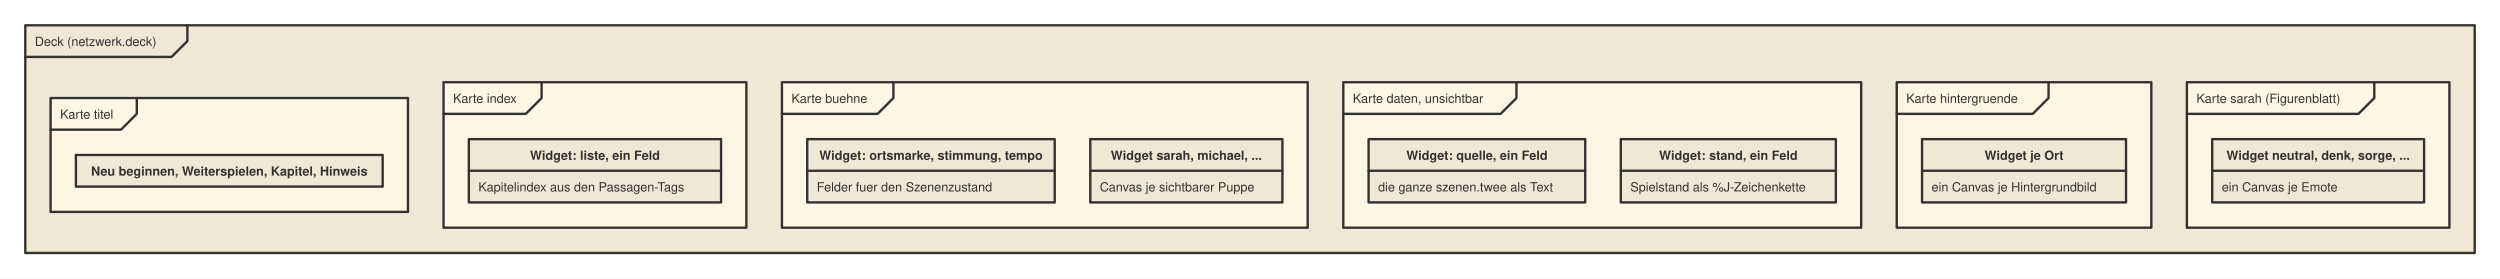
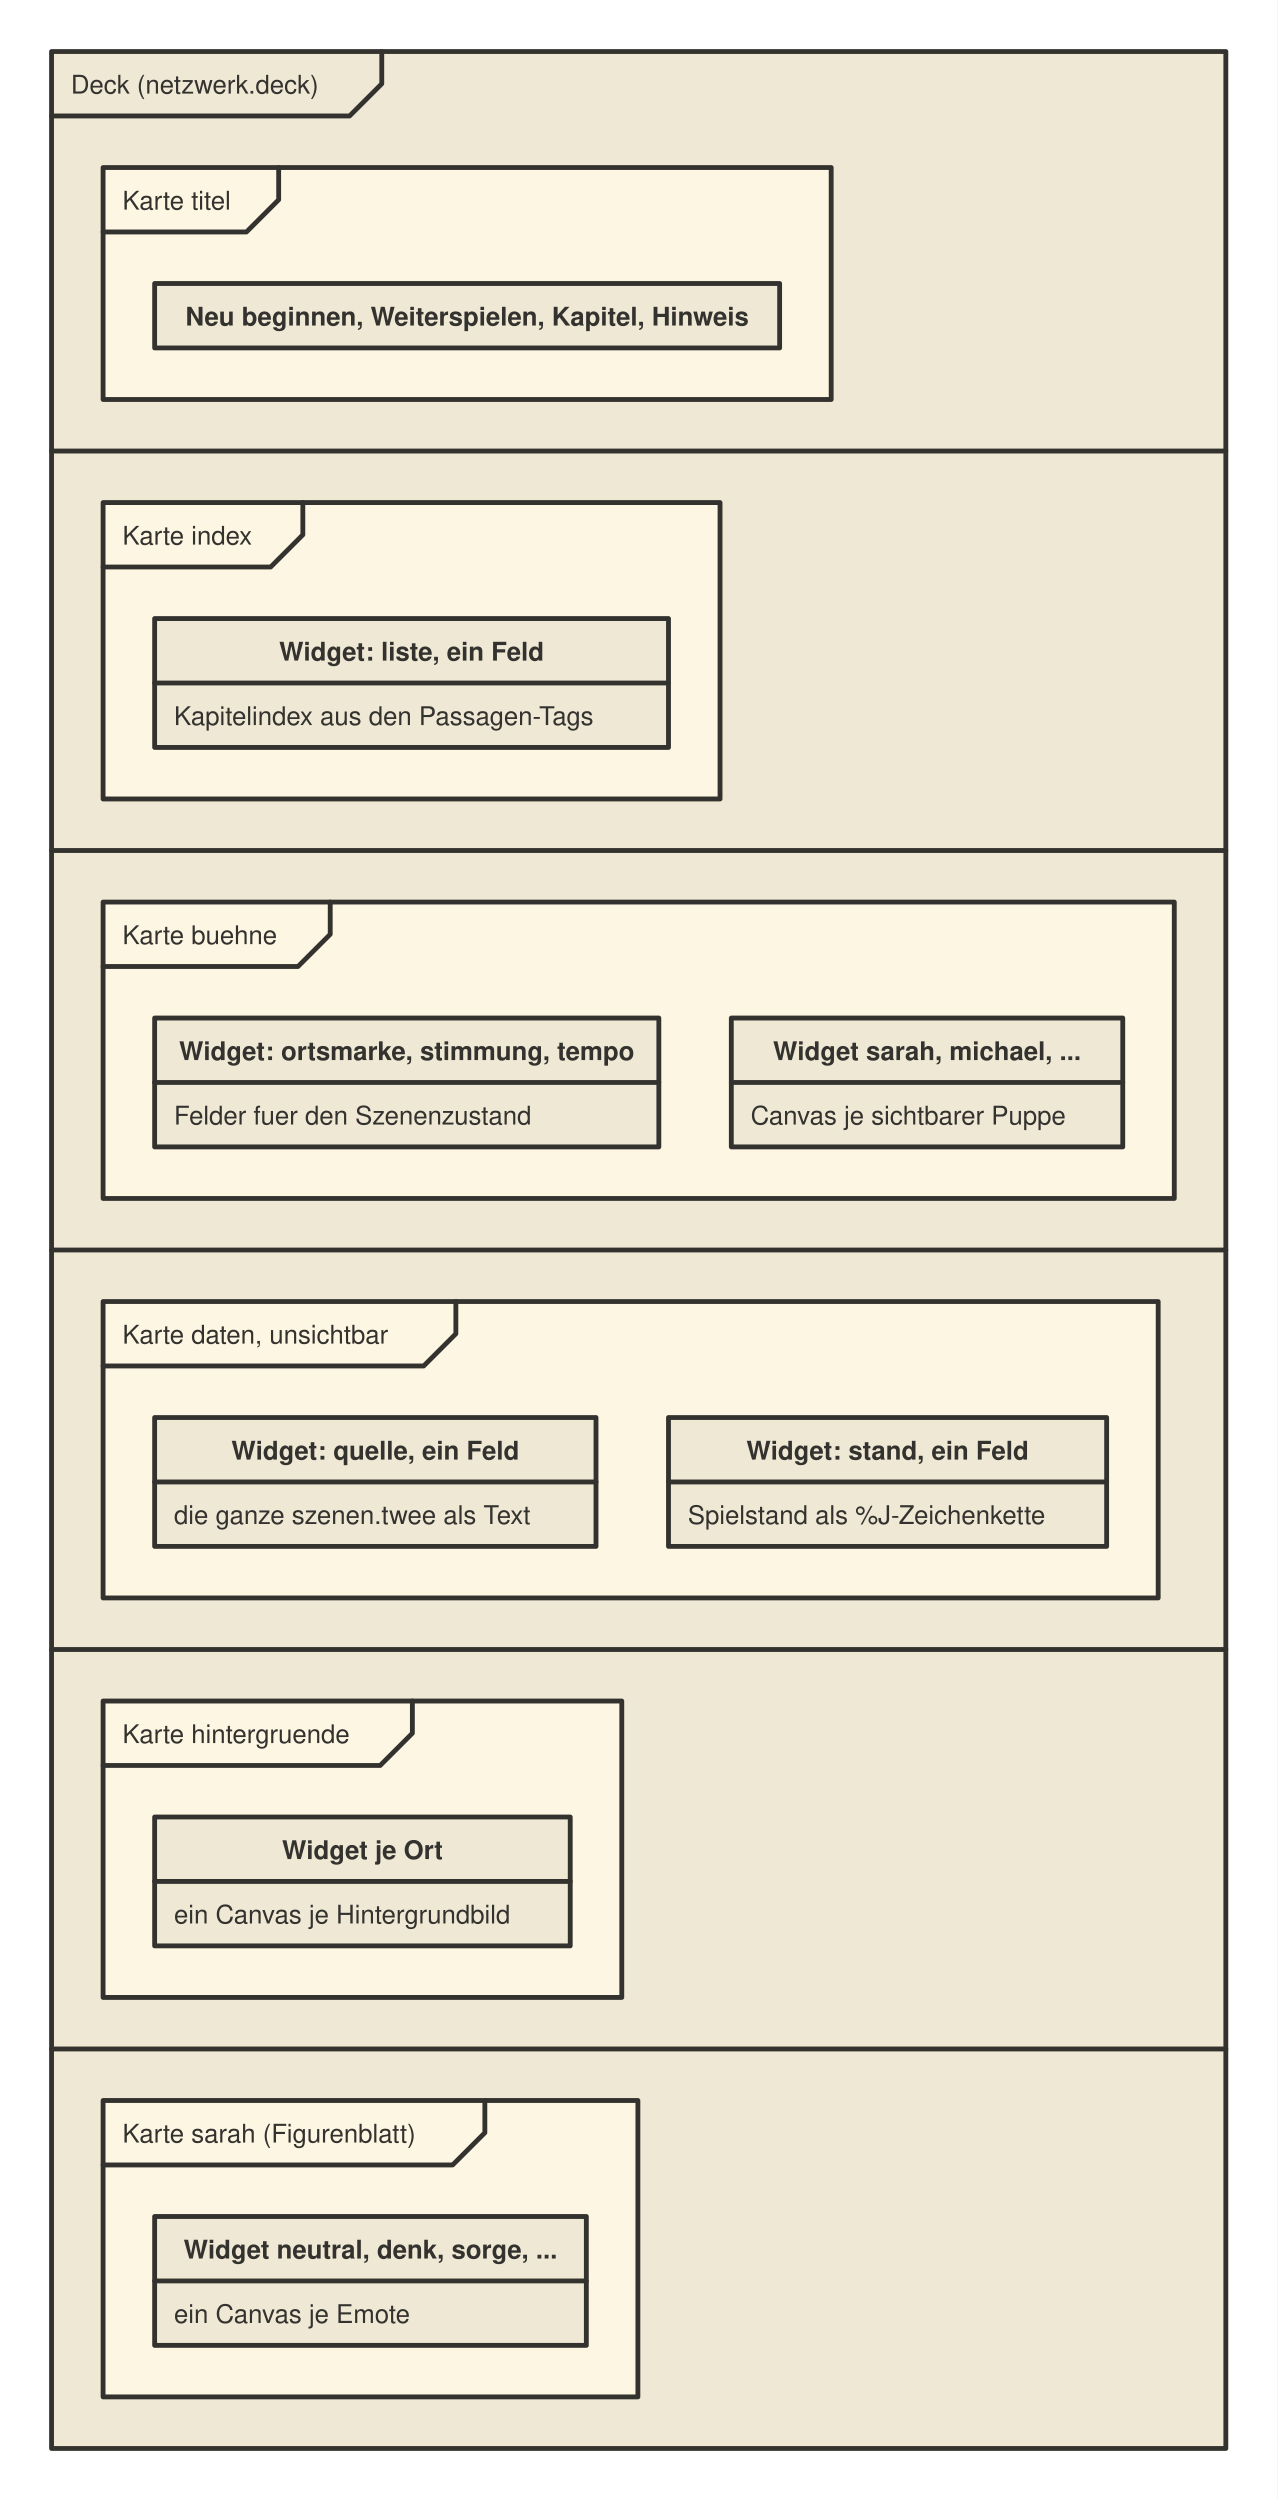
- <svg xmlns="http://www.w3.org/2000/svg" version="1.1" baseProfile="full" width="3162.0" height="352.0" viewBox="0 0 3162 352">
+ <svg xmlns="http://www.w3.org/2000/svg" version="1.1" baseProfile="full" width="793.0" height="1552.0" viewBox="0 0 793 1552">
  <g stroke-width="1.0" text-align="left" font="12pt Helvetica, Arial, sans-serif" font-size="12pt" font-family="Helvetica" font-weight="normal" font-style="normal">
    <g font-family="Helvetica" font-size="12pt" font-weight="bold" font-style="normal" stroke-width="3.0" stroke-linejoin="round" stroke-linecap="round" stroke="#33322E">
      <g stroke="transparent" fill="white">
-         <rect x="0.0" y="0.0" height="352.0" width="3162.0" stroke="none" />
+         <rect x="0.0" y="0.0" height="1552.0" width="793.0" stroke="none" />
      </g>
      <g transform="translate(12, 12)" fill="#33322E">
        <g transform="translate(20, 20)">
          <g data-name="Deck (netzwerk.deck)">
            <g fill="#eee8d5" stroke="#33322E" data-name="Deck (netzwerk.deck)">
-               <rect x="0.0" y="0.0" height="288.0" width="3098.0" data-name="Deck (netzwerk.deck)" />
+               <rect x="0.0" y="0.0" height="1488.0" width="729.0" data-name="Deck (netzwerk.deck)" />
              <path d="M0.0 40.0 L185.0 40.0 L205.0 20.0 L205.0 0.0" fill="none" data-name="Deck (netzwerk.deck)" />
+               <path d="M0.0 248.0 L729.0 248.0" fill="none" data-name="Deck (netzwerk.deck)" />
+               <path d="M0.0 496.0 L729.0 496.0" fill="none" data-name="Deck (netzwerk.deck)" />
+               <path d="M0.0 744.0 L729.0 744.0" fill="none" data-name="Deck (netzwerk.deck)" />
+               <path d="M0.0 992.0 L729.0 992.0" fill="none" data-name="Deck (netzwerk.deck)" />
+               <path d="M0.0 1240.0 L729.0 1240.0" fill="none" data-name="Deck (netzwerk.deck)" />
            </g>
            <g transform="translate(0, 0)" font-family="Helvetica" font-size="12pt" font-weight="normal" font-style="normal" data-name="Deck (netzwerk.deck)" data-compartment="0">
              <g transform="translate(12, 12)" fill="#33322E" text-align="left" data-name="Deck (netzwerk.deck)" data-compartment="0">
                <text x="0.0" y="14.1" stroke="none" data-name="Deck (netzwerk.deck)" data-compartment="0">Deck (netzwerk.deck)</text>
              </g>
            </g>
            <g transform="translate(0, 40)" font-family="Helvetica" font-size="12pt" font-weight="normal" font-style="normal" data-name="Deck (netzwerk.deck)" data-compartment="1">
              <g transform="translate(12, 12)" fill="#33322E" data-name="Deck (netzwerk.deck)" data-compartment="1">
                <g transform="translate(20, 20)" data-name="Deck (netzwerk.deck)" data-compartment="1">
                  <g data-name="Karte titel">
                    <g fill="#fdf6e3" stroke="#33322E" data-name="Karte titel">
-                       <rect x="0.0" y="20.0" height="144.0" width="452.0" data-name="Karte titel" />
-                       <path d="M0.0 60.0 L89.0 60.0 L109.0 40.0 L109.0 20.0" fill="none" data-name="Karte titel" />
-                     </g>
-                     <g transform="translate(0, 20)" font-family="Helvetica" font-size="12pt" font-weight="normal" font-style="normal" data-name="Karte titel" data-compartment="0">
+                       <rect x="0.0" y="0.0" height="144.0" width="452.0" data-name="Karte titel" />
+                       <path d="M0.0 40.0 L89.0 40.0 L109.0 20.0 L109.0 0.0" fill="none" data-name="Karte titel" />
+                     </g>
+                     <g transform="translate(0, 0)" font-family="Helvetica" font-size="12pt" font-weight="normal" font-style="normal" data-name="Karte titel" data-compartment="0">
                      <g transform="translate(12, 12)" fill="#33322E" text-align="left" data-name="Karte titel" data-compartment="0">
                        <text x="0.0" y="14.1" stroke="none" data-name="Karte titel" data-compartment="0">Karte titel</text>
                      </g>
                    </g>
-                     <g transform="translate(0, 60)" font-family="Helvetica" font-size="12pt" font-weight="normal" font-style="normal" data-name="Karte titel" data-compartment="1">
+                     <g transform="translate(0, 40)" font-family="Helvetica" font-size="12pt" font-weight="normal" font-style="normal" data-name="Karte titel" data-compartment="1">
                      <g transform="translate(12, 12)" fill="#33322E" data-name="Karte titel" data-compartment="1">
                        <g transform="translate(20, 20)" data-name="Karte titel" data-compartment="1">
                          <g data-name="Neu beginnen, Weiterspielen, Kapitel, Hinweis">
                            <g fill="#eee8d5" stroke="#33322E" data-name="Neu beginnen, Weiterspielen, Kapitel, Hinweis">
                              <rect x="0.0" y="0.0" height="40.0" width="388.0" data-name="Neu beginnen, Weiterspielen, Kapitel, Hinweis" />
                            </g>
                            <g transform="translate(0, 0)" font-family="Helvetica" font-size="12pt" font-weight="bold" font-style="normal" data-name="Neu beginnen, Weiterspielen, Kapitel, Hinweis" data-compartment="0">
                              <g transform="translate(12, 12)" fill="#33322E" text-align="center" data-name="Neu beginnen, Weiterspielen, Kapitel, Hinweis" data-compartment="0">
                                <text x="182.0" y="14.1" stroke="none" text-anchor="middle" data-name="Neu beginnen, Weiterspielen, Kapitel, Hinweis" data-compartment="0">Neu beginnen, Weiterspielen, Kapitel, Hinweis</text>
                              </g>
                            </g>
                          </g>
                        </g>
                      </g>
                    </g>
                  </g>
+                 </g>
+               </g>
+             </g>
+             <g transform="translate(0, 248)" font-family="Helvetica" font-size="12pt" font-weight="normal" font-style="normal" data-name="Deck (netzwerk.deck)" data-compartment="2">
+               <g transform="translate(12, 12)" fill="#33322E" data-name="Deck (netzwerk.deck)" data-compartment="2">
+                 <g transform="translate(20, 20)" data-name="Deck (netzwerk.deck)" data-compartment="2">
                  <g data-name="Karte index">
                    <g fill="#fdf6e3" stroke="#33322E" data-name="Karte index">
-                       <rect x="497.0" y="0.0" height="184.0" width="383.0" data-name="Karte index" />
-                       <path d="M497.0 40.0 L601.0 40.0 L621.0 20.0 L621.0 0.0" fill="none" data-name="Karte index" />
-                     </g>
-                     <g transform="translate(497, 0)" font-family="Helvetica" font-size="12pt" font-weight="normal" font-style="normal" data-name="Karte index" data-compartment="0">
+                       <rect x="0.0" y="0.0" height="184.0" width="383.0" data-name="Karte index" />
+                       <path d="M0.0 40.0 L104.0 40.0 L124.0 20.0 L124.0 0.0" fill="none" data-name="Karte index" />
+                     </g>
+                     <g transform="translate(0, 0)" font-family="Helvetica" font-size="12pt" font-weight="normal" font-style="normal" data-name="Karte index" data-compartment="0">
                      <g transform="translate(12, 12)" fill="#33322E" text-align="left" data-name="Karte index" data-compartment="0">
                        <text x="0.0" y="14.1" stroke="none" data-name="Karte index" data-compartment="0">Karte index</text>
                      </g>
                    </g>
-                     <g transform="translate(497, 40)" font-family="Helvetica" font-size="12pt" font-weight="normal" font-style="normal" data-name="Karte index" data-compartment="1">
+                     <g transform="translate(0, 40)" font-family="Helvetica" font-size="12pt" font-weight="normal" font-style="normal" data-name="Karte index" data-compartment="1">
                      <g transform="translate(12, 12)" fill="#33322E" data-name="Karte index" data-compartment="1">
                        <g transform="translate(20, 20)" data-name="Karte index" data-compartment="1">
                          <g data-name="Widget: liste, ein Feld">
                            <g fill="#eee8d5" stroke="#33322E" data-name="Widget: liste, ein Feld">
                              <rect x="0.0" y="0.0" height="80.0" width="319.0" data-name="Widget: liste, ein Feld" />
                              <path d="M0.0 40.0 L319.0 40.0" fill="none" data-name="Widget: liste, ein Feld" />
                            </g>
                            <g transform="translate(0, 0)" font-family="Helvetica" font-size="12pt" font-weight="bold" font-style="normal" data-name="Widget: liste, ein Feld" data-compartment="0">
                              <g transform="translate(12, 12)" fill="#33322E" text-align="center" data-name="Widget: liste, ein Feld" data-compartment="0">
                                <text x="147.5" y="14.1" stroke="none" text-anchor="middle" data-name="Widget: liste, ein Feld" data-compartment="0">Widget: liste, ein Feld</text>
                              </g>
                            </g>
                            <g transform="translate(0, 40)" font-family="Helvetica" font-size="12pt" font-weight="normal" font-style="normal" data-name="Widget: liste, ein Feld" data-compartment="1">
                              <g transform="translate(12, 12)" fill="#33322E" text-align="left" data-name="Widget: liste, ein Feld" data-compartment="1">
                                <text x="0.0" y="14.1" stroke="none" data-name="Widget: liste, ein Feld" data-compartment="1">Kapitelindex aus den Passagen-Tags</text>
                              </g>
                            </g>
                          </g>
                        </g>
                      </g>
                    </g>
                  </g>
+                 </g>
+               </g>
+             </g>
+             <g transform="translate(0, 496)" font-family="Helvetica" font-size="12pt" font-weight="normal" font-style="normal" data-name="Deck (netzwerk.deck)" data-compartment="3">
+               <g transform="translate(12, 12)" fill="#33322E" data-name="Deck (netzwerk.deck)" data-compartment="3">
+                 <g transform="translate(20, 20)" data-name="Deck (netzwerk.deck)" data-compartment="3">
                  <g data-name="Karte buehne">
                    <g fill="#fdf6e3" stroke="#33322E" data-name="Karte buehne">
-                       <rect x="925.0" y="0.0" height="184.0" width="665.0" data-name="Karte buehne" />
-                       <path d="M925.0 40.0 L1046.0 40.0 L1066.0 20.0 L1066.0 0.0" fill="none" data-name="Karte buehne" />
-                     </g>
-                     <g transform="translate(925, 0)" font-family="Helvetica" font-size="12pt" font-weight="normal" font-style="normal" data-name="Karte buehne" data-compartment="0">
+                       <rect x="0.0" y="0.0" height="184.0" width="665.0" data-name="Karte buehne" />
+                       <path d="M0.0 40.0 L121.0 40.0 L141.0 20.0 L141.0 0.0" fill="none" data-name="Karte buehne" />
+                     </g>
+                     <g transform="translate(0, 0)" font-family="Helvetica" font-size="12pt" font-weight="normal" font-style="normal" data-name="Karte buehne" data-compartment="0">
                      <g transform="translate(12, 12)" fill="#33322E" text-align="left" data-name="Karte buehne" data-compartment="0">
                        <text x="0.0" y="14.1" stroke="none" data-name="Karte buehne" data-compartment="0">Karte buehne</text>
                      </g>
                    </g>
-                     <g transform="translate(925, 40)" font-family="Helvetica" font-size="12pt" font-weight="normal" font-style="normal" data-name="Karte buehne" data-compartment="1">
+                     <g transform="translate(0, 40)" font-family="Helvetica" font-size="12pt" font-weight="normal" font-style="normal" data-name="Karte buehne" data-compartment="1">
                      <g transform="translate(12, 12)" fill="#33322E" data-name="Karte buehne" data-compartment="1">
                        <g transform="translate(20, 20)" data-name="Karte buehne" data-compartment="1">
                          <g data-name="Widget: ortsmarke, stimmung, tempo">
                            <g fill="#eee8d5" stroke="#33322E" data-name="Widget: ortsmarke, stimmung, tempo">
                              <rect x="0.0" y="0.0" height="80.0" width="313.0" data-name="Widget: ortsmarke, stimmung, tempo" />
                              <path d="M0.0 40.0 L313.0 40.0" fill="none" data-name="Widget: ortsmarke, stimmung, tempo" />
                            </g>
                            <g transform="translate(0, 0)" font-family="Helvetica" font-size="12pt" font-weight="bold" font-style="normal" data-name="Widget: ortsmarke, stimmung, tempo" data-compartment="0">
                              <g transform="translate(12, 12)" fill="#33322E" text-align="center" data-name="Widget: ortsmarke, stimmung, tempo" data-compartment="0">
                                <text x="144.5" y="14.1" stroke="none" text-anchor="middle" data-name="Widget: ortsmarke, stimmung, tempo" data-compartment="0">Widget: ortsmarke, stimmung, tempo</text>
                              </g>
                            </g>
                            <g transform="translate(0, 40)" font-family="Helvetica" font-size="12pt" font-weight="normal" font-style="normal" data-name="Widget: ortsmarke, stimmung, tempo" data-compartment="1">
                              <g transform="translate(12, 12)" fill="#33322E" text-align="left" data-name="Widget: ortsmarke, stimmung, tempo" data-compartment="1">
                                <text x="0.0" y="14.1" stroke="none" data-name="Widget: ortsmarke, stimmung, tempo" data-compartment="1">Felder fuer den Szenenzustand</text>
                              </g>
                            </g>
                          </g>
                          <g data-name="Widget sarah, michael, ...">
                            <g fill="#eee8d5" stroke="#33322E" data-name="Widget sarah, michael, ...">
                              <rect x="358.0" y="0.0" height="80.0" width="243.0" data-name="Widget sarah, michael, ..." />
                              <path d="M358.0 40.0 L601.0 40.0" fill="none" data-name="Widget sarah, michael, ..." />
                            </g>
                            <g transform="translate(358, 0)" font-family="Helvetica" font-size="12pt" font-weight="bold" font-style="normal" data-name="Widget sarah, michael, ..." data-compartment="0">
                              <g transform="translate(12, 12)" fill="#33322E" text-align="center" data-name="Widget sarah, michael, ..." data-compartment="0">
                                <text x="109.5" y="14.1" stroke="none" text-anchor="middle" data-name="Widget sarah, michael, ..." data-compartment="0">Widget sarah, michael, ...</text>
                              </g>
                            </g>
                            <g transform="translate(358, 40)" font-family="Helvetica" font-size="12pt" font-weight="normal" font-style="normal" data-name="Widget sarah, michael, ..." data-compartment="1">
                              <g transform="translate(12, 12)" fill="#33322E" text-align="left" data-name="Widget sarah, michael, ..." data-compartment="1">
                                <text x="0.0" y="14.1" stroke="none" data-name="Widget sarah, michael, ..." data-compartment="1">Canvas je sichtbarer Puppe</text>
                              </g>
                            </g>
                          </g>
                        </g>
                      </g>
                    </g>
                  </g>
+                 </g>
+               </g>
+             </g>
+             <g transform="translate(0, 744)" font-family="Helvetica" font-size="12pt" font-weight="normal" font-style="normal" data-name="Deck (netzwerk.deck)" data-compartment="4">
+               <g transform="translate(12, 12)" fill="#33322E" data-name="Deck (netzwerk.deck)" data-compartment="4">
+                 <g transform="translate(20, 20)" data-name="Deck (netzwerk.deck)" data-compartment="4">
                  <g data-name="Karte daten, unsichtbar">
                    <g fill="#fdf6e3" stroke="#33322E" data-name="Karte daten, unsichtbar">
-                       <rect x="1635.0" y="0.0" height="184.0" width="655.0" data-name="Karte daten, unsichtbar" />
-                       <path d="M1635.0 40.0 L1834.0 40.0 L1854.0 20.0 L1854.0 0.0" fill="none" data-name="Karte daten, unsichtbar" />
-                     </g>
-                     <g transform="translate(1635, 0)" font-family="Helvetica" font-size="12pt" font-weight="normal" font-style="normal" data-name="Karte daten, unsichtbar" data-compartment="0">
+                       <rect x="0.0" y="0.0" height="184.0" width="655.0" data-name="Karte daten, unsichtbar" />
+                       <path d="M0.0 40.0 L199.0 40.0 L219.0 20.0 L219.0 0.0" fill="none" data-name="Karte daten, unsichtbar" />
+                     </g>
+                     <g transform="translate(0, 0)" font-family="Helvetica" font-size="12pt" font-weight="normal" font-style="normal" data-name="Karte daten, unsichtbar" data-compartment="0">
                      <g transform="translate(12, 12)" fill="#33322E" text-align="left" data-name="Karte daten, unsichtbar" data-compartment="0">
                        <text x="0.0" y="14.1" stroke="none" data-name="Karte daten, unsichtbar" data-compartment="0">Karte daten, unsichtbar</text>
                      </g>
                    </g>
-                     <g transform="translate(1635, 40)" font-family="Helvetica" font-size="12pt" font-weight="normal" font-style="normal" data-name="Karte daten, unsichtbar" data-compartment="1">
+                     <g transform="translate(0, 40)" font-family="Helvetica" font-size="12pt" font-weight="normal" font-style="normal" data-name="Karte daten, unsichtbar" data-compartment="1">
                      <g transform="translate(12, 12)" fill="#33322E" data-name="Karte daten, unsichtbar" data-compartment="1">
                        <g transform="translate(20, 20)" data-name="Karte daten, unsichtbar" data-compartment="1">
                          <g data-name="Widget: quelle, ein Feld">
                            <g fill="#eee8d5" stroke="#33322E" data-name="Widget: quelle, ein Feld">
                              <rect x="0.0" y="0.0" height="80.0" width="274.0" data-name="Widget: quelle, ein Feld" />
                              <path d="M0.0 40.0 L274.0 40.0" fill="none" data-name="Widget: quelle, ein Feld" />
                            </g>
                            <g transform="translate(0, 0)" font-family="Helvetica" font-size="12pt" font-weight="bold" font-style="normal" data-name="Widget: quelle, ein Feld" data-compartment="0">
                              <g transform="translate(12, 12)" fill="#33322E" text-align="center" data-name="Widget: quelle, ein Feld" data-compartment="0">
                                <text x="125.0" y="14.1" stroke="none" text-anchor="middle" data-name="Widget: quelle, ein Feld" data-compartment="0">Widget: quelle, ein Feld</text>
                              </g>
                            </g>
                            <g transform="translate(0, 40)" font-family="Helvetica" font-size="12pt" font-weight="normal" font-style="normal" data-name="Widget: quelle, ein Feld" data-compartment="1">
                              <g transform="translate(12, 12)" fill="#33322E" text-align="left" data-name="Widget: quelle, ein Feld" data-compartment="1">
                                <text x="0.0" y="14.1" stroke="none" data-name="Widget: quelle, ein Feld" data-compartment="1">die ganze szenen.twee als Text</text>
                              </g>
                            </g>
                          </g>
                          <g data-name="Widget: stand, ein Feld">
                            <g fill="#eee8d5" stroke="#33322E" data-name="Widget: stand, ein Feld">
                              <rect x="319.0" y="0.0" height="80.0" width="272.0" data-name="Widget: stand, ein Feld" />
                              <path d="M319.0 40.0 L591.0 40.0" fill="none" data-name="Widget: stand, ein Feld" />
                            </g>
                            <g transform="translate(319, 0)" font-family="Helvetica" font-size="12pt" font-weight="bold" font-style="normal" data-name="Widget: stand, ein Feld" data-compartment="0">
                              <g transform="translate(12, 12)" fill="#33322E" text-align="center" data-name="Widget: stand, ein Feld" data-compartment="0">
                                <text x="124.0" y="14.1" stroke="none" text-anchor="middle" data-name="Widget: stand, ein Feld" data-compartment="0">Widget: stand, ein Feld</text>
                              </g>
                            </g>
                            <g transform="translate(319, 40)" font-family="Helvetica" font-size="12pt" font-weight="normal" font-style="normal" data-name="Widget: stand, ein Feld" data-compartment="1">
                              <g transform="translate(12, 12)" fill="#33322E" text-align="left" data-name="Widget: stand, ein Feld" data-compartment="1">
                                <text x="0.0" y="14.1" stroke="none" data-name="Widget: stand, ein Feld" data-compartment="1">Spielstand als %J-Zeichenkette</text>
                              </g>
                            </g>
                          </g>
                        </g>
                      </g>
                    </g>
                  </g>
+                 </g>
+               </g>
+             </g>
+             <g transform="translate(0, 992)" font-family="Helvetica" font-size="12pt" font-weight="normal" font-style="normal" data-name="Deck (netzwerk.deck)" data-compartment="5">
+               <g transform="translate(12, 12)" fill="#33322E" data-name="Deck (netzwerk.deck)" data-compartment="5">
+                 <g transform="translate(20, 20)" data-name="Deck (netzwerk.deck)" data-compartment="5">
                  <g data-name="Karte hintergruende">
                    <g fill="#fdf6e3" stroke="#33322E" data-name="Karte hintergruende">
-                       <rect x="2335.0" y="0.0" height="184.0" width="322.0" data-name="Karte hintergruende" />
-                       <path d="M2335.0 40.0 L2507.0 40.0 L2527.0 20.0 L2527.0 0.0" fill="none" data-name="Karte hintergruende" />
-                     </g>
-                     <g transform="translate(2335, 0)" font-family="Helvetica" font-size="12pt" font-weight="normal" font-style="normal" data-name="Karte hintergruende" data-compartment="0">
+                       <rect x="0.0" y="0.0" height="184.0" width="322.0" data-name="Karte hintergruende" />
+                       <path d="M0.0 40.0 L172.0 40.0 L192.0 20.0 L192.0 0.0" fill="none" data-name="Karte hintergruende" />
+                     </g>
+                     <g transform="translate(0, 0)" font-family="Helvetica" font-size="12pt" font-weight="normal" font-style="normal" data-name="Karte hintergruende" data-compartment="0">
                      <g transform="translate(12, 12)" fill="#33322E" text-align="left" data-name="Karte hintergruende" data-compartment="0">
                        <text x="0.0" y="14.1" stroke="none" data-name="Karte hintergruende" data-compartment="0">Karte hintergruende</text>
                      </g>
                    </g>
-                     <g transform="translate(2335, 40)" font-family="Helvetica" font-size="12pt" font-weight="normal" font-style="normal" data-name="Karte hintergruende" data-compartment="1">
+                     <g transform="translate(0, 40)" font-family="Helvetica" font-size="12pt" font-weight="normal" font-style="normal" data-name="Karte hintergruende" data-compartment="1">
                      <g transform="translate(12, 12)" fill="#33322E" data-name="Karte hintergruende" data-compartment="1">
                        <g transform="translate(20, 20)" data-name="Karte hintergruende" data-compartment="1">
                          <g data-name="Widget je Ort">
                            <g fill="#eee8d5" stroke="#33322E" data-name="Widget je Ort">
                              <rect x="0.0" y="0.0" height="80.0" width="258.0" data-name="Widget je Ort" />
                              <path d="M0.0 40.0 L258.0 40.0" fill="none" data-name="Widget je Ort" />
                            </g>
                            <g transform="translate(0, 0)" font-family="Helvetica" font-size="12pt" font-weight="bold" font-style="normal" data-name="Widget je Ort" data-compartment="0">
                              <g transform="translate(12, 12)" fill="#33322E" text-align="center" data-name="Widget je Ort" data-compartment="0">
                                <text x="117.0" y="14.1" stroke="none" text-anchor="middle" data-name="Widget je Ort" data-compartment="0">Widget je Ort</text>
                              </g>
                            </g>
                            <g transform="translate(0, 40)" font-family="Helvetica" font-size="12pt" font-weight="normal" font-style="normal" data-name="Widget je Ort" data-compartment="1">
                              <g transform="translate(12, 12)" fill="#33322E" text-align="left" data-name="Widget je Ort" data-compartment="1">
                                <text x="0.0" y="14.1" stroke="none" data-name="Widget je Ort" data-compartment="1">ein Canvas je Hintergrundbild</text>
                              </g>
                            </g>
                          </g>
                        </g>
                      </g>
                    </g>
                  </g>
+                 </g>
+               </g>
+             </g>
+             <g transform="translate(0, 1240)" font-family="Helvetica" font-size="12pt" font-weight="normal" font-style="normal" data-name="Deck (netzwerk.deck)" data-compartment="6">
+               <g transform="translate(12, 12)" fill="#33322E" data-name="Deck (netzwerk.deck)" data-compartment="6">
+                 <g transform="translate(20, 20)" data-name="Deck (netzwerk.deck)" data-compartment="6">
                  <g data-name="Karte sarah (Figurenblatt)">
                    <g fill="#fdf6e3" stroke="#33322E" data-name="Karte sarah (Figurenblatt)">
-                       <rect x="2702.0" y="0.0" height="184.0" width="332.0" data-name="Karte sarah (Figurenblatt)" />
-                       <path d="M2702.0 40.0 L2919.0 40.0 L2939.0 20.0 L2939.0 0.0" fill="none" data-name="Karte sarah (Figurenblatt)" />
-                     </g>
-                     <g transform="translate(2702, 0)" font-family="Helvetica" font-size="12pt" font-weight="normal" font-style="normal" data-name="Karte sarah (Figurenblatt)" data-compartment="0">
+                       <rect x="0.0" y="0.0" height="184.0" width="332.0" data-name="Karte sarah (Figurenblatt)" />
+                       <path d="M0.0 40.0 L217.0 40.0 L237.0 20.0 L237.0 0.0" fill="none" data-name="Karte sarah (Figurenblatt)" />
+                     </g>
+                     <g transform="translate(0, 0)" font-family="Helvetica" font-size="12pt" font-weight="normal" font-style="normal" data-name="Karte sarah (Figurenblatt)" data-compartment="0">
                      <g transform="translate(12, 12)" fill="#33322E" text-align="left" data-name="Karte sarah (Figurenblatt)" data-compartment="0">
                        <text x="0.0" y="14.1" stroke="none" data-name="Karte sarah (Figurenblatt)" data-compartment="0">Karte sarah (Figurenblatt)</text>
                      </g>
                    </g>
-                     <g transform="translate(2702, 40)" font-family="Helvetica" font-size="12pt" font-weight="normal" font-style="normal" data-name="Karte sarah (Figurenblatt)" data-compartment="1">
+                     <g transform="translate(0, 40)" font-family="Helvetica" font-size="12pt" font-weight="normal" font-style="normal" data-name="Karte sarah (Figurenblatt)" data-compartment="1">
                      <g transform="translate(12, 12)" fill="#33322E" data-name="Karte sarah (Figurenblatt)" data-compartment="1">
                        <g transform="translate(20, 20)" data-name="Karte sarah (Figurenblatt)" data-compartment="1">
                          <g data-name="Widget neutral, denk, sorge, ...">
                            <g fill="#eee8d5" stroke="#33322E" data-name="Widget neutral, denk, sorge, ...">
                              <rect x="0.0" y="0.0" height="80.0" width="268.0" data-name="Widget neutral, denk, sorge, ..." />
                              <path d="M0.0 40.0 L268.0 40.0" fill="none" data-name="Widget neutral, denk, sorge, ..." />
                            </g>
                            <g transform="translate(0, 0)" font-family="Helvetica" font-size="12pt" font-weight="bold" font-style="normal" data-name="Widget neutral, denk, sorge, ..." data-compartment="0">
                              <g transform="translate(12, 12)" fill="#33322E" text-align="center" data-name="Widget neutral, denk, sorge, ..." data-compartment="0">
                                <text x="122.0" y="14.1" stroke="none" text-anchor="middle" data-name="Widget neutral, denk, sorge, ..." data-compartment="0">Widget neutral, denk, sorge, ...</text>
                              </g>
                            </g>
                            <g transform="translate(0, 40)" font-family="Helvetica" font-size="12pt" font-weight="normal" font-style="normal" data-name="Widget neutral, denk, sorge, ..." data-compartment="1">
                              <g transform="translate(12, 12)" fill="#33322E" text-align="left" data-name="Widget neutral, denk, sorge, ..." data-compartment="1">
                                <text x="0.0" y="14.1" stroke="none" data-name="Widget neutral, denk, sorge, ..." data-compartment="1">ein Canvas je Emote</text>
                              </g>
                            </g>
                          </g>
                        </g>
                      </g>
                    </g>
                  </g>
                </g>
              </g>
            </g>
          </g>
        </g>
      </g>
    </g>
  </g>
</svg>
